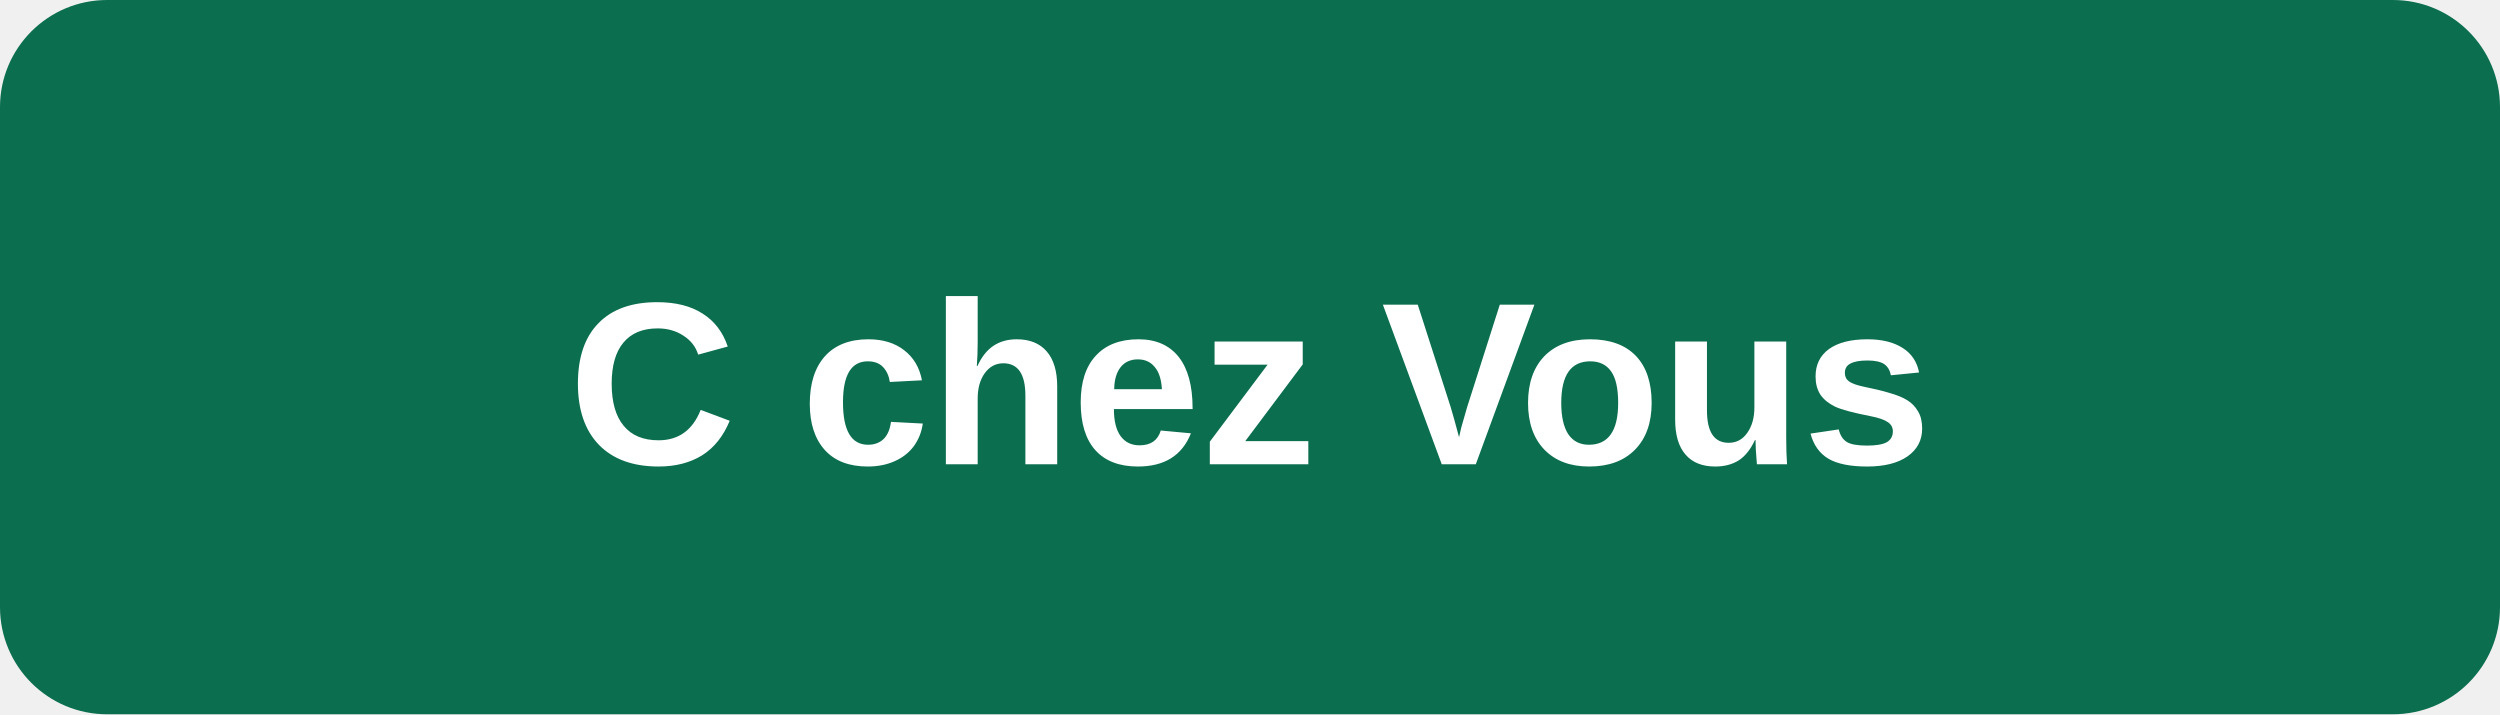
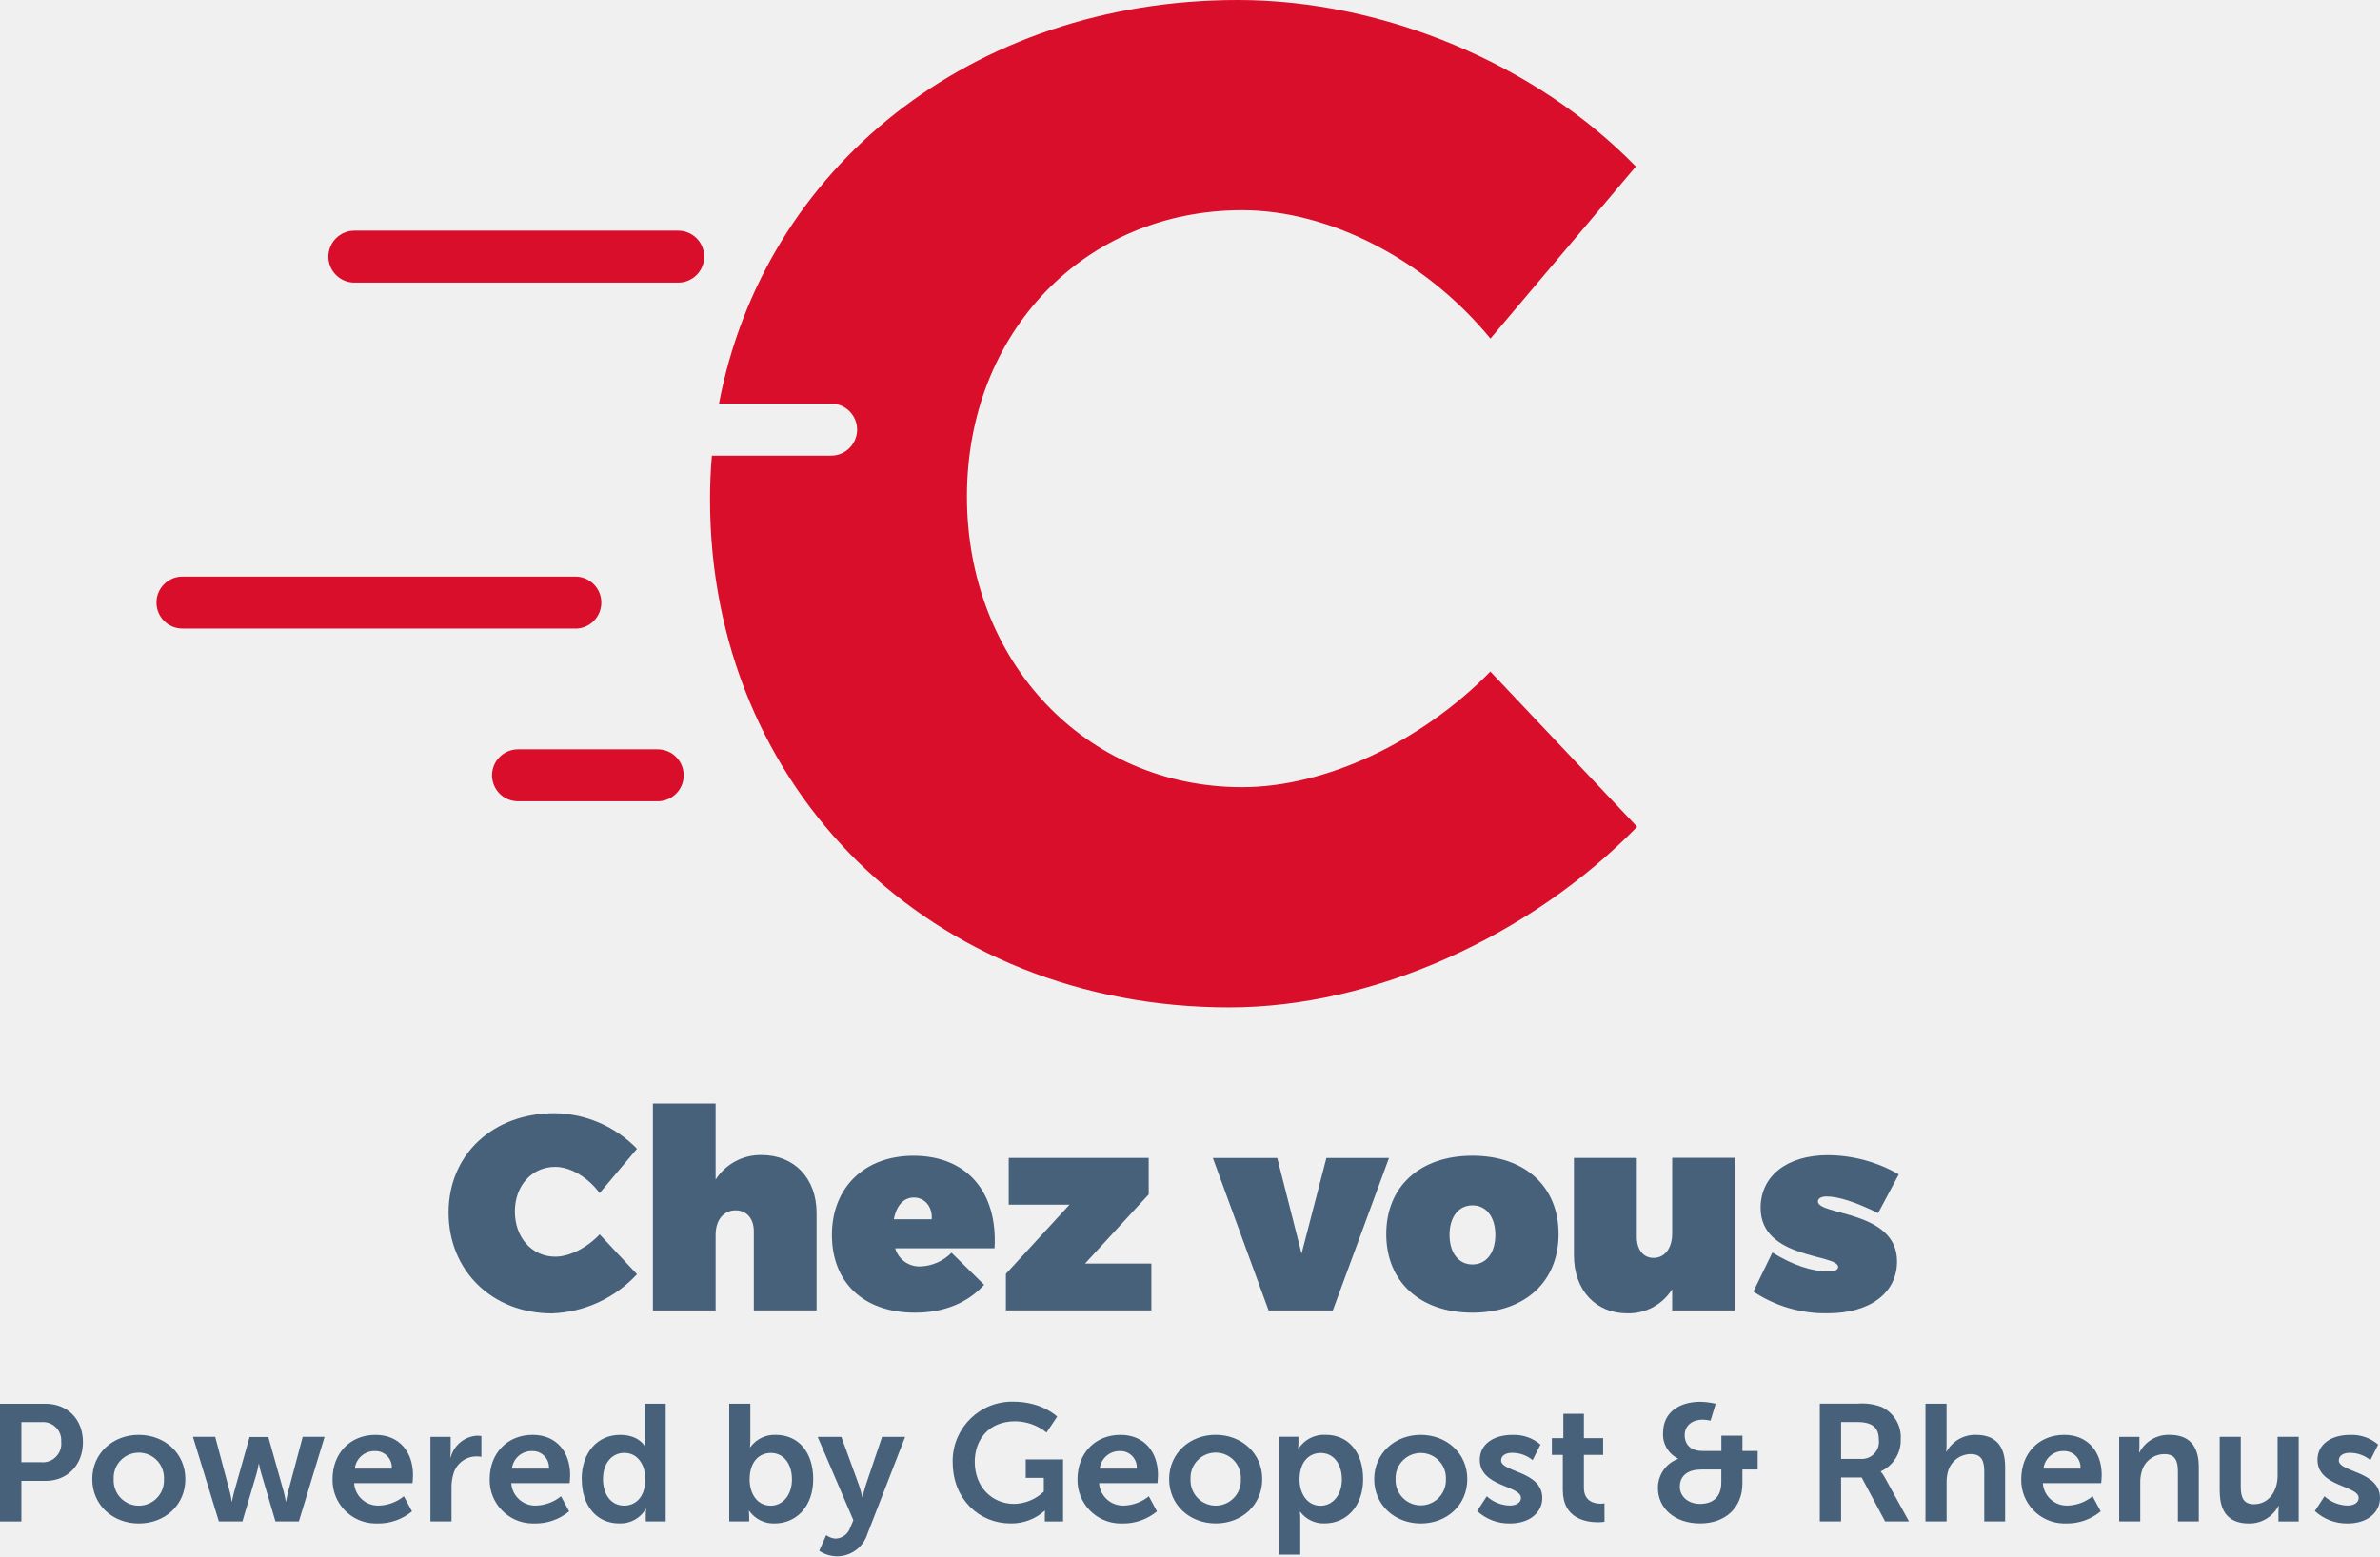
- <svg xmlns="http://www.w3.org/2000/svg" viewBox="0 0 140 40" role="img" aria-label="C chez Vous">
-   <rect width="140" height="40" rx="6" fill="#0B6E4F" />
-   <text x="70" y="26" text-anchor="middle" font-family="Arial, sans-serif" font-size="13" font-weight="700" fill="#fff">C chez Vous</text>
+ <svg xmlns="http://www.w3.org/2000/svg" width="502.511" height="328.694" viewBox="0 0 502.511 328.694">
+   <defs>
+     <clipPath id="clip-path">
+       <rect id="Rectangle_10519" data-name="Rectangle 10519" width="502.511" height="328.694" fill="#47617b" />
+     </clipPath>
+   </defs>
+   <g id="Groupe_24897" data-name="Groupe 24897" clip-path="url(#clip-path)">
+     <g id="Groupe_24893" transform="translate(-47.62 -129.2)">
+       <g id="logo_bicolore" transform="translate(80.658 129.2)">
+         <path id="Tracé_42965" d="M353.114,271.014c-14.606,14.9-34.86,24.44-52.438,24.44-33.059,0-58.1-26.528-58.1-61.377s25.026-60.482,58.1-60.482c18.463,0,38.727,10.43,52.438,27.114l30.694-36.34C362.947,142.9,330.772,129.2,299.78,129.2c-56.125,0-100.125,35.413-109.554,85.242h23.5a5.5,5.5,0,1,1,0,10.995h-25q-.4,4.555-.394,9.258c0,61.1,46.781,107.263,109.65,107.263,30.683,0,63.742-15.2,86.1-38.141L353.1,271.035Z" transform="translate(-71.457 -129.2)" fill="#d90e2a" />
+         <path id="Tracé_42966" d="M186.563,185.9H118.187a5.493,5.493,0,0,1-5.487-5.487h0a5.493,5.493,0,0,1,5.487-5.487h68.377a5.493,5.493,0,0,1,5.487,5.487h0A5.493,5.493,0,0,1,186.563,185.9Z" transform="translate(-76.402 -126.21)" fill="#d90e2a" />
+         <path id="Tracé_42967" d="M180.117,288.723h-29.5a5.493,5.493,0,0,1-5.487-5.487h0a5.493,5.493,0,0,1,5.487-5.487h29.5a5.493,5.493,0,0,1,5.487,5.487h0A5.493,5.493,0,0,1,180.117,288.723Z" transform="translate(-74.282 -119.487)" fill="#d90e2a" />
+         <path id="Tracé_42968" d="M167.068,254.484H84.117A5.493,5.493,0,0,1,78.63,249v-.021h0a5.483,5.483,0,0,1,5.487-5.476h82.951a5.493,5.493,0,0,1,5.487,5.487h0a5.5,5.5,0,0,1-5.465,5.508h-.021Z" transform="translate(-78.63 -121.726)" fill="#d90e2a" />
+       </g>
+       <path id="Tracé_52298" d="M47.62,432.373h4.517V423.8h5.082c4.656,0,7.916-3.367,7.916-8.193s-3.26-8.1-7.916-8.1h-9.6v24.866Zm4.517-12.508v-8.481h4.3a3.861,3.861,0,0,1,4.112,3.59,5.973,5.973,0,0,1,0,.618,3.909,3.909,0,0,1-3.516,4.262,3.313,3.313,0,0,1-.65,0h-4.24ZM67.1,423.435c0,5.5,4.379,9.354,9.844,9.354s9.812-3.857,9.812-9.354-4.379-9.354-9.844-9.354S67.1,417.969,67.1,423.435Zm4.517,0a5.317,5.317,0,1,1,10.622-.5v.5a5.317,5.317,0,1,1-10.622.5Zm22.213,8.928H98.8l3.015-10.2a14.784,14.784,0,0,0,.416-1.928h.075a18.565,18.565,0,0,0,.458,1.928l3.015,10.2h4.943l5.433-17.867h-4.624l-3.122,11.741c-.245.948-.384,1.9-.384,1.9h-.075s-.138-.948-.384-1.9l-3.292-11.7h-3.963l-3.292,11.7c-.245.948-.416,1.9-.416,1.9h-.075a14.475,14.475,0,0,0-.352-1.9L93.059,414.5h-4.7Zm24-8.939a9.155,9.155,0,0,0,8.949,9.365h.65a11.1,11.1,0,0,0,7.181-2.557l-1.715-3.185a8.834,8.834,0,0,1-5.146,1.96,5.075,5.075,0,0,1-5.359-4.73h12.327s.107-1.193.107-1.715c0-4.73-2.77-8.48-7.916-8.48-5.327,0-9.077,3.857-9.077,9.354h0Zm4.7-2.205A4.175,4.175,0,0,1,126.8,417.5a3.444,3.444,0,0,1,3.548,3.345v.362h-7.809Zm15.97,11.144h4.453v-7.074a9.622,9.622,0,0,1,.384-2.909,5.061,5.061,0,0,1,4.869-3.75,7.022,7.022,0,0,1,1.055.075v-4.379a6.72,6.72,0,0,0-.81-.075,6.148,6.148,0,0,0-5.679,4.592H142.7c.043-.415.064-.842.075-1.257v-3.079H138.5v17.867Zm12.508-8.939a9.155,9.155,0,0,0,8.949,9.365h.65a11.1,11.1,0,0,0,7.181-2.557l-1.715-3.186a8.834,8.834,0,0,1-5.146,1.96,5.075,5.075,0,0,1-5.359-4.73h12.327s.107-1.193.107-1.715c0-4.73-2.77-8.481-7.916-8.481-5.327,0-9.077,3.857-9.077,9.354h0Zm4.7-2.205a4.175,4.175,0,0,1,4.272-3.718,3.444,3.444,0,0,1,3.548,3.345v.362h-7.809Zm14.745,2.205c0,5.54,3.079,9.354,7.916,9.354a6.2,6.2,0,0,0,5.6-3.047h.075a8.391,8.391,0,0,0-.075,1.161v1.47h4.208V407.5h-4.453v7.852c0,.565.032,1.012.032,1.012h-.075s-1.225-2.28-5.146-2.28c-4.73,0-8.1,3.676-8.1,9.354h0Zm4.485,0c0-3.537,2.035-5.54,4.485-5.54,2.983,0,4.453,2.727,4.453,5.5,0,3.963-2.173,5.636-4.485,5.636-2.632,0-4.453-2.205-4.453-5.6h0Zm26.656,8.939H205.8V431.35a9.452,9.452,0,0,0-.075-1.225h.075a6.31,6.31,0,0,0,5.327,2.663c4.73,0,8.193-3.676,8.193-9.354s-3.079-9.354-7.916-9.354a6.3,6.3,0,0,0-5.359,2.589h-.075a14.124,14.124,0,0,0,.075-1.5V407.5H201.59v24.877Zm4.3-8.832c0-3.963,2.173-5.636,4.485-5.636,2.631,0,4.453,2.205,4.453,5.6s-2.035,5.54-4.485,5.54c-2.983,0-4.453-2.727-4.453-5.5h0Zm14.681,15.033a6.874,6.874,0,0,0,3.718,1.161,6.685,6.685,0,0,0,6.446-4.656l7.99-20.562H233.86l-3.505,10.377a23.265,23.265,0,0,0-.6,2.344h-.075a21.376,21.376,0,0,0-.661-2.418l-3.75-10.3h-5.007L227.8,432.1l-.671,1.577a3.377,3.377,0,0,1-3.079,2.312,3.82,3.82,0,0,1-1.992-.735l-1.47,3.324Zm28.2-18.676c0,7.809,5.636,12.891,12.188,12.891a10.513,10.513,0,0,0,7.213-2.663h.075s-.032.522-.032,1.055v1.193h3.857V419.269h-7.884v3.889h3.814v2.909a9.343,9.343,0,0,1-6.233,2.589c-4.656,0-8.342-3.505-8.342-8.9,0-4.7,2.983-8.544,8.544-8.544a10.7,10.7,0,0,1,6.616,2.376l2.237-3.367s-3.154-3.154-9.248-3.154a12.552,12.552,0,0,0-12.817,12.273v.554h0Zm26.347,3.537a9.155,9.155,0,0,0,8.949,9.365h.65a11.1,11.1,0,0,0,7.181-2.557l-1.715-3.186a8.834,8.834,0,0,1-5.146,1.96,5.075,5.075,0,0,1-5.359-4.73h12.327s.107-1.193.107-1.715c0-4.73-2.77-8.481-7.916-8.481-5.327,0-9.077,3.857-9.077,9.354h0Zm4.7-2.205a4.175,4.175,0,0,1,4.272-3.718,3.444,3.444,0,0,1,3.548,3.345v.362h-7.809Zm14.649,2.205c0,5.5,4.379,9.354,9.844,9.354s9.812-3.857,9.812-9.354-4.379-9.354-9.844-9.354c-5.433,0-9.812,3.889-9.812,9.354Zm4.517,0a5.317,5.317,0,1,1,10.622-.5v.5a5.317,5.317,0,1,1-10.622.5ZM317.7,439.373h4.453v-7.5a14.763,14.763,0,0,0-.075-1.545h.075a6.158,6.158,0,0,0,5.114,2.45c4.7,0,8.161-3.676,8.161-9.354s-3.079-9.354-7.916-9.354a6.4,6.4,0,0,0-5.742,2.94h-.075a11.809,11.809,0,0,0,.075-1.225v-1.3h-4.059v24.877Zm4.3-15.832c0-3.963,2.173-5.636,4.485-5.636,2.632,0,4.453,2.205,4.453,5.6s-2.035,5.54-4.485,5.54c-2.94,0-4.453-2.727-4.453-5.5h0Zm15.768-.107c0,5.5,4.379,9.354,9.844,9.354s9.812-3.857,9.812-9.354-4.379-9.354-9.844-9.354c-5.433,0-9.812,3.889-9.812,9.354Zm4.517,0a5.317,5.317,0,0,1,10.622-.5v.5a5.317,5.317,0,0,1-10.622.5Zm17.206,6.723a9.984,9.984,0,0,0,6.936,2.631c4.24,0,6.829-2.376,6.829-5.359,0-5.742-8.694-5.433-8.694-7.948,0-1.119,1.119-1.609,2.28-1.609a6.768,6.768,0,0,1,4.379,1.545l1.651-3.292a8.579,8.579,0,0,0-5.987-2.035c-3.857,0-6.829,1.928-6.829,5.252,0,5.742,8.694,5.391,8.694,8.054,0,1.055-1.087,1.609-2.344,1.609a7.49,7.49,0,0,1-4.869-1.96l-2.035,3.111ZM377.6,425.81c0,5.987,4.943,6.723,7.426,6.723a8.309,8.309,0,0,0,1.364-.107v-3.889a4.093,4.093,0,0,1-.81.075c-1.225,0-3.537-.416-3.537-3.367V418.31H386.1v-3.537h-4.059v-5.146H377.7v5.146H375.28v3.537h2.312v7.5Zm20.072-.49c0,4.208,3.505,7.458,8.9,7.458s8.939-3.367,8.939-8.438V421.4h3.228v-3.921H415.52v-3.228h-4.453v3.228H407.1c-2.983,0-3.782-1.854-3.782-3.292,0-2.173,1.715-3.324,3.814-3.324a7.881,7.881,0,0,1,1.651.213l1.087-3.569a15.265,15.265,0,0,0-3.26-.416c-4.3,0-7.852,2.141-7.852,6.552a5.639,5.639,0,0,0,3.154,5.434v.075a6.511,6.511,0,0,0-4.24,6.2h0Zm4.624-.277c0-2.418,1.79-3.644,4.549-3.644h4.208v2.706c0,3.015-1.683,4.549-4.485,4.549-2.557,0-4.272-1.609-4.272-3.612h0Zm29.533,7.319h4.517v-9.28h4.347l4.943,9.28h5.05l-5.114-9.28a5.965,5.965,0,0,0-.842-1.225v-.075a7.176,7.176,0,0,0,4.208-6.8,7.031,7.031,0,0,0-4.059-6.8,11.635,11.635,0,0,0-5.007-.7h-8.022v24.866Zm4.517-13.211v-7.777h3.431c3.537,0,4.549,1.47,4.549,3.857a3.607,3.607,0,0,1-3.26,3.921,3.422,3.422,0,0,1-.661,0Zm17.824,13.211h4.453V424.17a8.089,8.089,0,0,1,.277-2.312,5.029,5.029,0,0,1,4.837-3.718c2.28,0,2.834,1.47,2.834,3.644v10.579h4.411V420.878c0-4.73-2.237-6.8-6.2-6.8a6.9,6.9,0,0,0-6.169,3.537h-.075a14.123,14.123,0,0,0,.075-1.5V407.5h-4.453v24.866Zm20.21-8.939a9.16,9.16,0,0,0,8.939,9.365h.661a11.1,11.1,0,0,0,7.181-2.557l-1.715-3.186a8.834,8.834,0,0,1-5.146,1.96,5.075,5.075,0,0,1-5.359-4.73h12.327s.107-1.193.107-1.715c0-4.73-2.77-8.481-7.916-8.481-5.327,0-9.077,3.857-9.077,9.354h0Zm4.7-2.205a4.175,4.175,0,0,1,4.272-3.718,3.444,3.444,0,0,1,3.548,3.345v.362h-7.809Zm15.981,11.144h4.453V424.17a7.484,7.484,0,0,1,.32-2.376,4.928,4.928,0,0,1,4.794-3.644c2.28,0,2.834,1.47,2.834,3.644v10.569h4.411V420.878c0-4.73-2.237-6.8-6.2-6.8a6.918,6.918,0,0,0-6.339,3.718h-.075a11.8,11.8,0,0,0,.075-1.225v-2.067h-4.272v17.867Zm21.233-6.371c0,4.869,2.376,6.8,6.2,6.8a6.9,6.9,0,0,0,6.2-3.718h.075a12.44,12.44,0,0,0-.075,1.257v2.035h4.272V414.5h-4.453v8.193c0,3.185-1.79,6.03-5.007,6.03-2.205,0-2.77-1.47-2.77-3.644V414.5h-4.453v11.485Zm20.072,4.166a9.984,9.984,0,0,0,6.936,2.632c4.24,0,6.829-2.376,6.829-5.359,0-5.742-8.693-5.433-8.693-7.948,0-1.119,1.119-1.609,2.28-1.609a6.768,6.768,0,0,1,4.379,1.545l1.651-3.292a8.58,8.58,0,0,0-5.987-2.035c-3.857,0-6.829,1.928-6.829,5.252,0,5.742,8.694,5.391,8.694,8.054,0,1.055-1.087,1.609-2.344,1.609a7.49,7.49,0,0,1-4.869-1.96l-2.035,3.122Z" transform="translate(0 18.169)" fill="#48617b" />
+       <g id="Groupe_24890" transform="translate(142.333 362.264)">
+         <path id="Tracé_52299" d="M176.3,357.391l-7.884,9.365c-2.472-3.356-6.19-5.54-9.365-5.54-4.943,0-8.534,3.953-8.534,9.429s3.59,9.535,8.534,9.535c2.94,0,6.648-1.822,9.365-4.709l7.884,8.417a25.619,25.619,0,0,1-17.941,8.267c-12.657,0-21.84-9-21.84-21.308s9.418-20.967,22.373-20.967A24.68,24.68,0,0,1,176.3,357.391Z" transform="translate(-136.52 -347.834)" fill="#48617b" />
+         <path id="Tracé_52300" d="M211.571,371.111v20.541H198.318V374.946c0-2.717-1.534-4.421-3.825-4.421-2.589,0-4.24,2.067-4.24,5.188v15.949H177.01v-43.7h13.243v16.066a11.22,11.22,0,0,1,9.77-5.178c6.776,0,11.549,4.837,11.549,12.252Z" transform="translate(-133.872 -347.96)" fill="#48617b" />
+         <path id="Tracé_52301" d="M246.817,377.859H225.85a5.3,5.3,0,0,0,5.359,3.825,9.645,9.645,0,0,0,6.531-2.887l6.893,6.765c-3.42,3.771-8.353,5.892-14.6,5.892-10.995,0-17.547-6.488-17.547-16.428s6.829-16.705,17.2-16.705c11.251-.032,17.845,7.628,17.142,19.529Zm-13.253-6.126c.181-2.642-1.47-4.592-3.771-4.592s-3.708,1.886-4.24,4.592h8Z" transform="translate(-131.552 -347.283)" fill="#48617b" />
+         <path id="Tracé_52302" d="M263.675,381.06h14.01v9.887H246.97v-7.713l13.424-14.606H247.567V358.74H277.12v7.713Z" transform="translate(-129.298 -347.255)" fill="#48617b" />
+         <path id="Tracé_52303" d="M299.753,390.956l-11.773-32.2h13.6l5.135,20.2,5.242-20.2h13.221l-11.868,32.2H299.763Z" transform="translate(-126.616 -347.254)" fill="#48617b" />
+         <path id="Tracé_52304" d="M358.733,374.855c0,10.068-7.117,16.6-18.2,16.6s-18.186-6.542-18.186-16.6,7.117-16.545,18.186-16.545S358.733,364.777,358.733,374.855Zm-23.023.181c0,3.771,1.886,6.232,4.837,6.232s4.837-2.472,4.837-6.232-1.886-6.243-4.837-6.243-4.837,2.472-4.837,6.243Z" transform="translate(-124.369 -347.283)" fill="#48617b" />
+         <path id="Tracé_52305" d="M393.515,390.959H380.283v-4.475a10.856,10.856,0,0,1-9.5,5.082c-6.595,0-11.24-4.837-11.24-12.241V358.752h13.275v16.705c0,2.706,1.406,4.4,3.516,4.4,2.418,0,3.953-2.056,3.953-5.178V358.72h13.232v32.239Z" transform="translate(-121.937 -347.256)" fill="#48617b" />
+         <path id="Tracé_52306" d="M425.8,362.259l-4.357,8.182c-4.773-2.354-8.417-3.516-10.888-3.516-1.119,0-1.822.415-1.822,1.055,0,3,16.705,1.822,16.705,12.657,0,6.659-5.71,10.952-14.606,10.952a27.335,27.335,0,0,1-15.725-4.581l4.006-8.246c4.3,2.642,8.3,4,11.89,4,1.236,0,2-.352,2-.938,0-2.823-16.375-1.587-16.375-12.486,0-6.765,5.593-11.133,14.191-11.133a30.166,30.166,0,0,1,14.979,4.048Z" transform="translate(-119.611 -347.29)" fill="#48617b" />
+       </g>
+     </g>
+   </g>
</svg>
